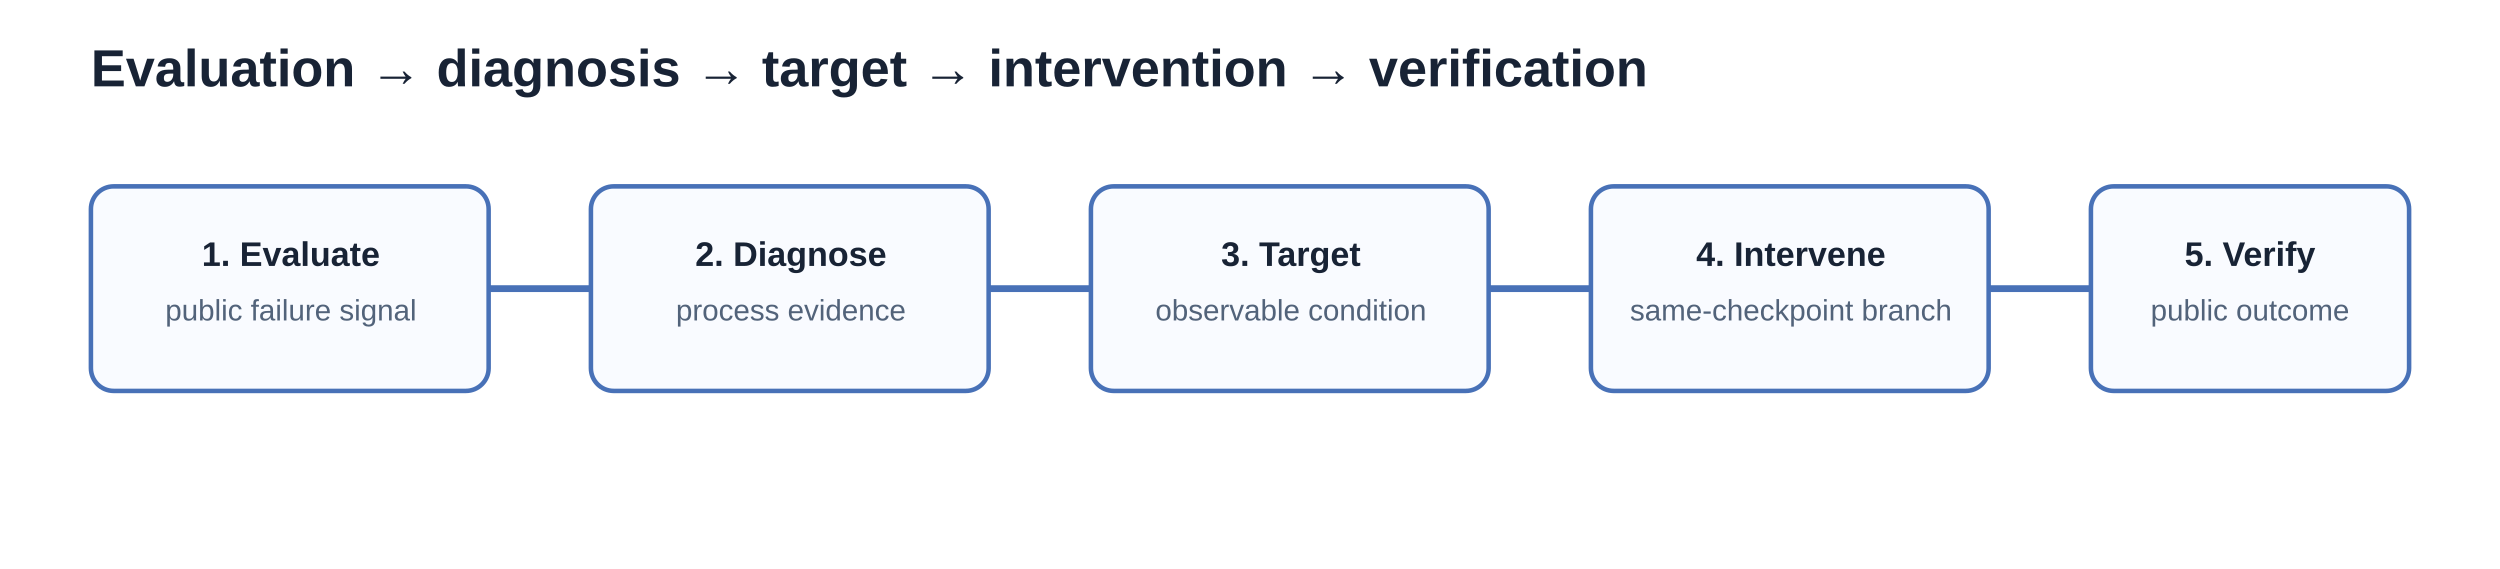
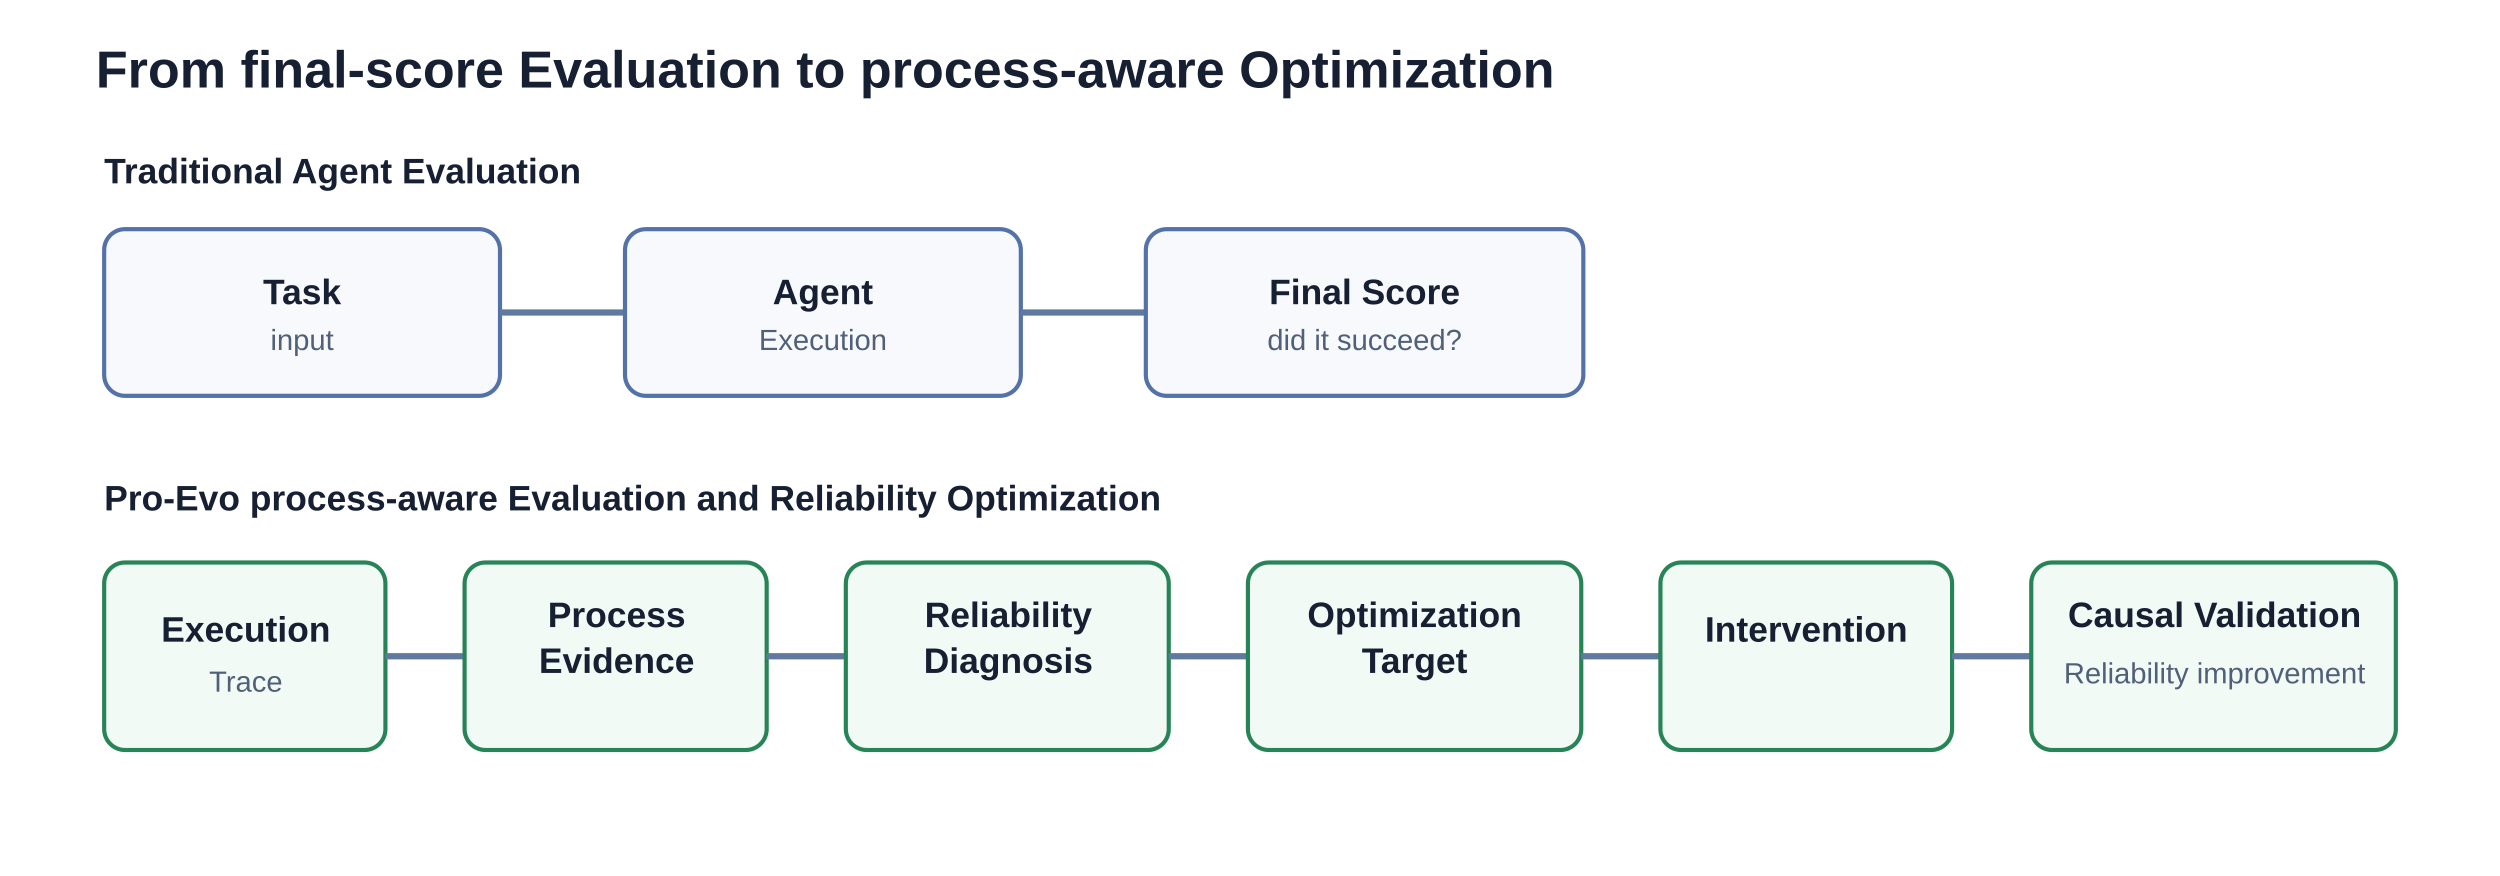
- <svg xmlns="http://www.w3.org/2000/svg" width="1100" height="250" viewBox="0 0 1100 250" role="img" aria-label="Evaluation to optimization pipeline">
-   <style>text{font-family:Arial,sans-serif;fill:#182335}.stage{fill:#f9fbff;stroke:#4871b7;stroke-width:2}.n{font-size:15px;font-weight:bold}.s{font-size:13px;fill:#52637a}.a{stroke:#4871b7;stroke-width:3}</style>
-   <text x="40" y="38" style="font-size:23px;font-weight:bold">Evaluation → diagnosis → target → intervention → verification</text>
-   <g transform="translate(40,82)">
-     <rect class="stage" rx="10" width="175" height="90" />
-     <text x="88" y="35" text-anchor="middle" class="n">1. Evaluate</text>
-     <text x="88" y="59" text-anchor="middle" class="s">public failure signal</text>
+ <svg xmlns="http://www.w3.org/2000/svg" width="1200" height="420" viewBox="0 0 1200 420" role="img" aria-label="Traditional Agent Evaluation compared with Pro-Evo Evaluation to Optimization">
+   <style>text{font-family:Arial,sans-serif;fill:#172033}.t{font-size:25px;font-weight:700}.h{font-size:17px;font-weight:700}.s{font-size:14px;fill:#506078}.box{fill:#f7f9fd;stroke:#5372a8;stroke-width:2}.pro{fill:#f2faf6;stroke:#278457;stroke-width:2}.arrow{stroke:#607a9f;stroke-width:3;fill:none}</style>
+   <text x="46" y="42" class="t">From final-score Evaluation to process-aware Optimization</text>
+   <text x="50" y="88" class="h">Traditional Agent Evaluation</text>
+   <g transform="translate(50 110)">
+     <rect class="box" rx="10" width="190" height="80" />
+     <text x="95" y="36" text-anchor="middle" class="h">Task</text>
+     <text x="95" y="58" text-anchor="middle" class="s">input</text>
  </g>
-   <path class="a" d="M215 127h45" />
-   <g transform="translate(260,82)">
-     <rect class="stage" rx="10" width="175" height="90" />
-     <text x="88" y="35" text-anchor="middle" class="n">2. Diagnose</text>
-     <text x="88" y="59" text-anchor="middle" class="s">process evidence</text>
+   <path class="arrow" d="M240 150h60" />
+   <g transform="translate(300 110)">
+     <rect class="box" rx="10" width="190" height="80" />
+     <text x="95" y="36" text-anchor="middle" class="h">Agent</text>
+     <text x="95" y="58" text-anchor="middle" class="s">Execution</text>
  </g>
-   <path class="a" d="M435 127h45" />
-   <g transform="translate(480,82)">
-     <rect class="stage" rx="10" width="175" height="90" />
-     <text x="88" y="35" text-anchor="middle" class="n">3. Target</text>
-     <text x="88" y="59" text-anchor="middle" class="s">observable condition</text>
+   <path class="arrow" d="M490 150h60" />
+   <g transform="translate(550 110)">
+     <rect class="box" rx="10" width="210" height="80" />
+     <text x="105" y="36" text-anchor="middle" class="h">Final Score</text>
+     <text x="105" y="58" text-anchor="middle" class="s">did it succeed?</text>
  </g>
-   <path class="a" d="M655 127h45" />
-   <g transform="translate(700,82)">
-     <rect class="stage" rx="10" width="175" height="90" />
-     <text x="88" y="35" text-anchor="middle" class="n">4. Intervene</text>
-     <text x="88" y="59" text-anchor="middle" class="s">same-checkpoint branch</text>
+   <text x="50" y="245" class="h">Pro-Evo process-aware Evaluation and Reliability Optimization</text>
+   <g transform="translate(50 270)">
+     <rect class="pro" rx="10" width="135" height="90" />
+     <text x="68" y="38" text-anchor="middle" class="h">Execution</text>
+     <text x="68" y="62" text-anchor="middle" class="s">Trace</text>
  </g>
-   <path class="a" d="M875 127h45" />
-   <g transform="translate(920,82)">
-     <rect class="stage" rx="10" width="140" height="90" />
-     <text x="70" y="35" text-anchor="middle" class="n">5. Verify</text>
-     <text x="70" y="59" text-anchor="middle" class="s">public outcome</text>
+   <path class="arrow" d="M185 315h38" />
+   <g transform="translate(223 270)">
+     <rect class="pro" rx="10" width="145" height="90" />
+     <text x="73" y="31" text-anchor="middle" class="h">Process</text>
+     <text x="73" y="53" text-anchor="middle" class="h">Evidence</text>
+   </g>
+   <path class="arrow" d="M368 315h38" />
+   <g transform="translate(406 270)">
+     <rect class="pro" rx="10" width="155" height="90" />
+     <text x="78" y="31" text-anchor="middle" class="h">Reliability</text>
+     <text x="78" y="53" text-anchor="middle" class="h">Diagnosis</text>
+   </g>
+   <path class="arrow" d="M561 315h38" />
+   <g transform="translate(599 270)">
+     <rect class="pro" rx="10" width="160" height="90" />
+     <text x="80" y="31" text-anchor="middle" class="h">Optimization</text>
+     <text x="80" y="53" text-anchor="middle" class="h">Target</text>
+   </g>
+   <path class="arrow" d="M759 315h38" />
+   <g transform="translate(797 270)">
+     <rect class="pro" rx="10" width="140" height="90" />
+     <text x="70" y="38" text-anchor="middle" class="h">Intervention</text>
+   </g>
+   <path class="arrow" d="M937 315h38" />
+   <g transform="translate(975 270)">
+     <rect class="pro" rx="10" width="175" height="90" />
+     <text x="88" y="31" text-anchor="middle" class="h">Causal Validation</text>
+     <text x="88" y="58" text-anchor="middle" class="s">Reliability improvement</text>
  </g>
</svg>
